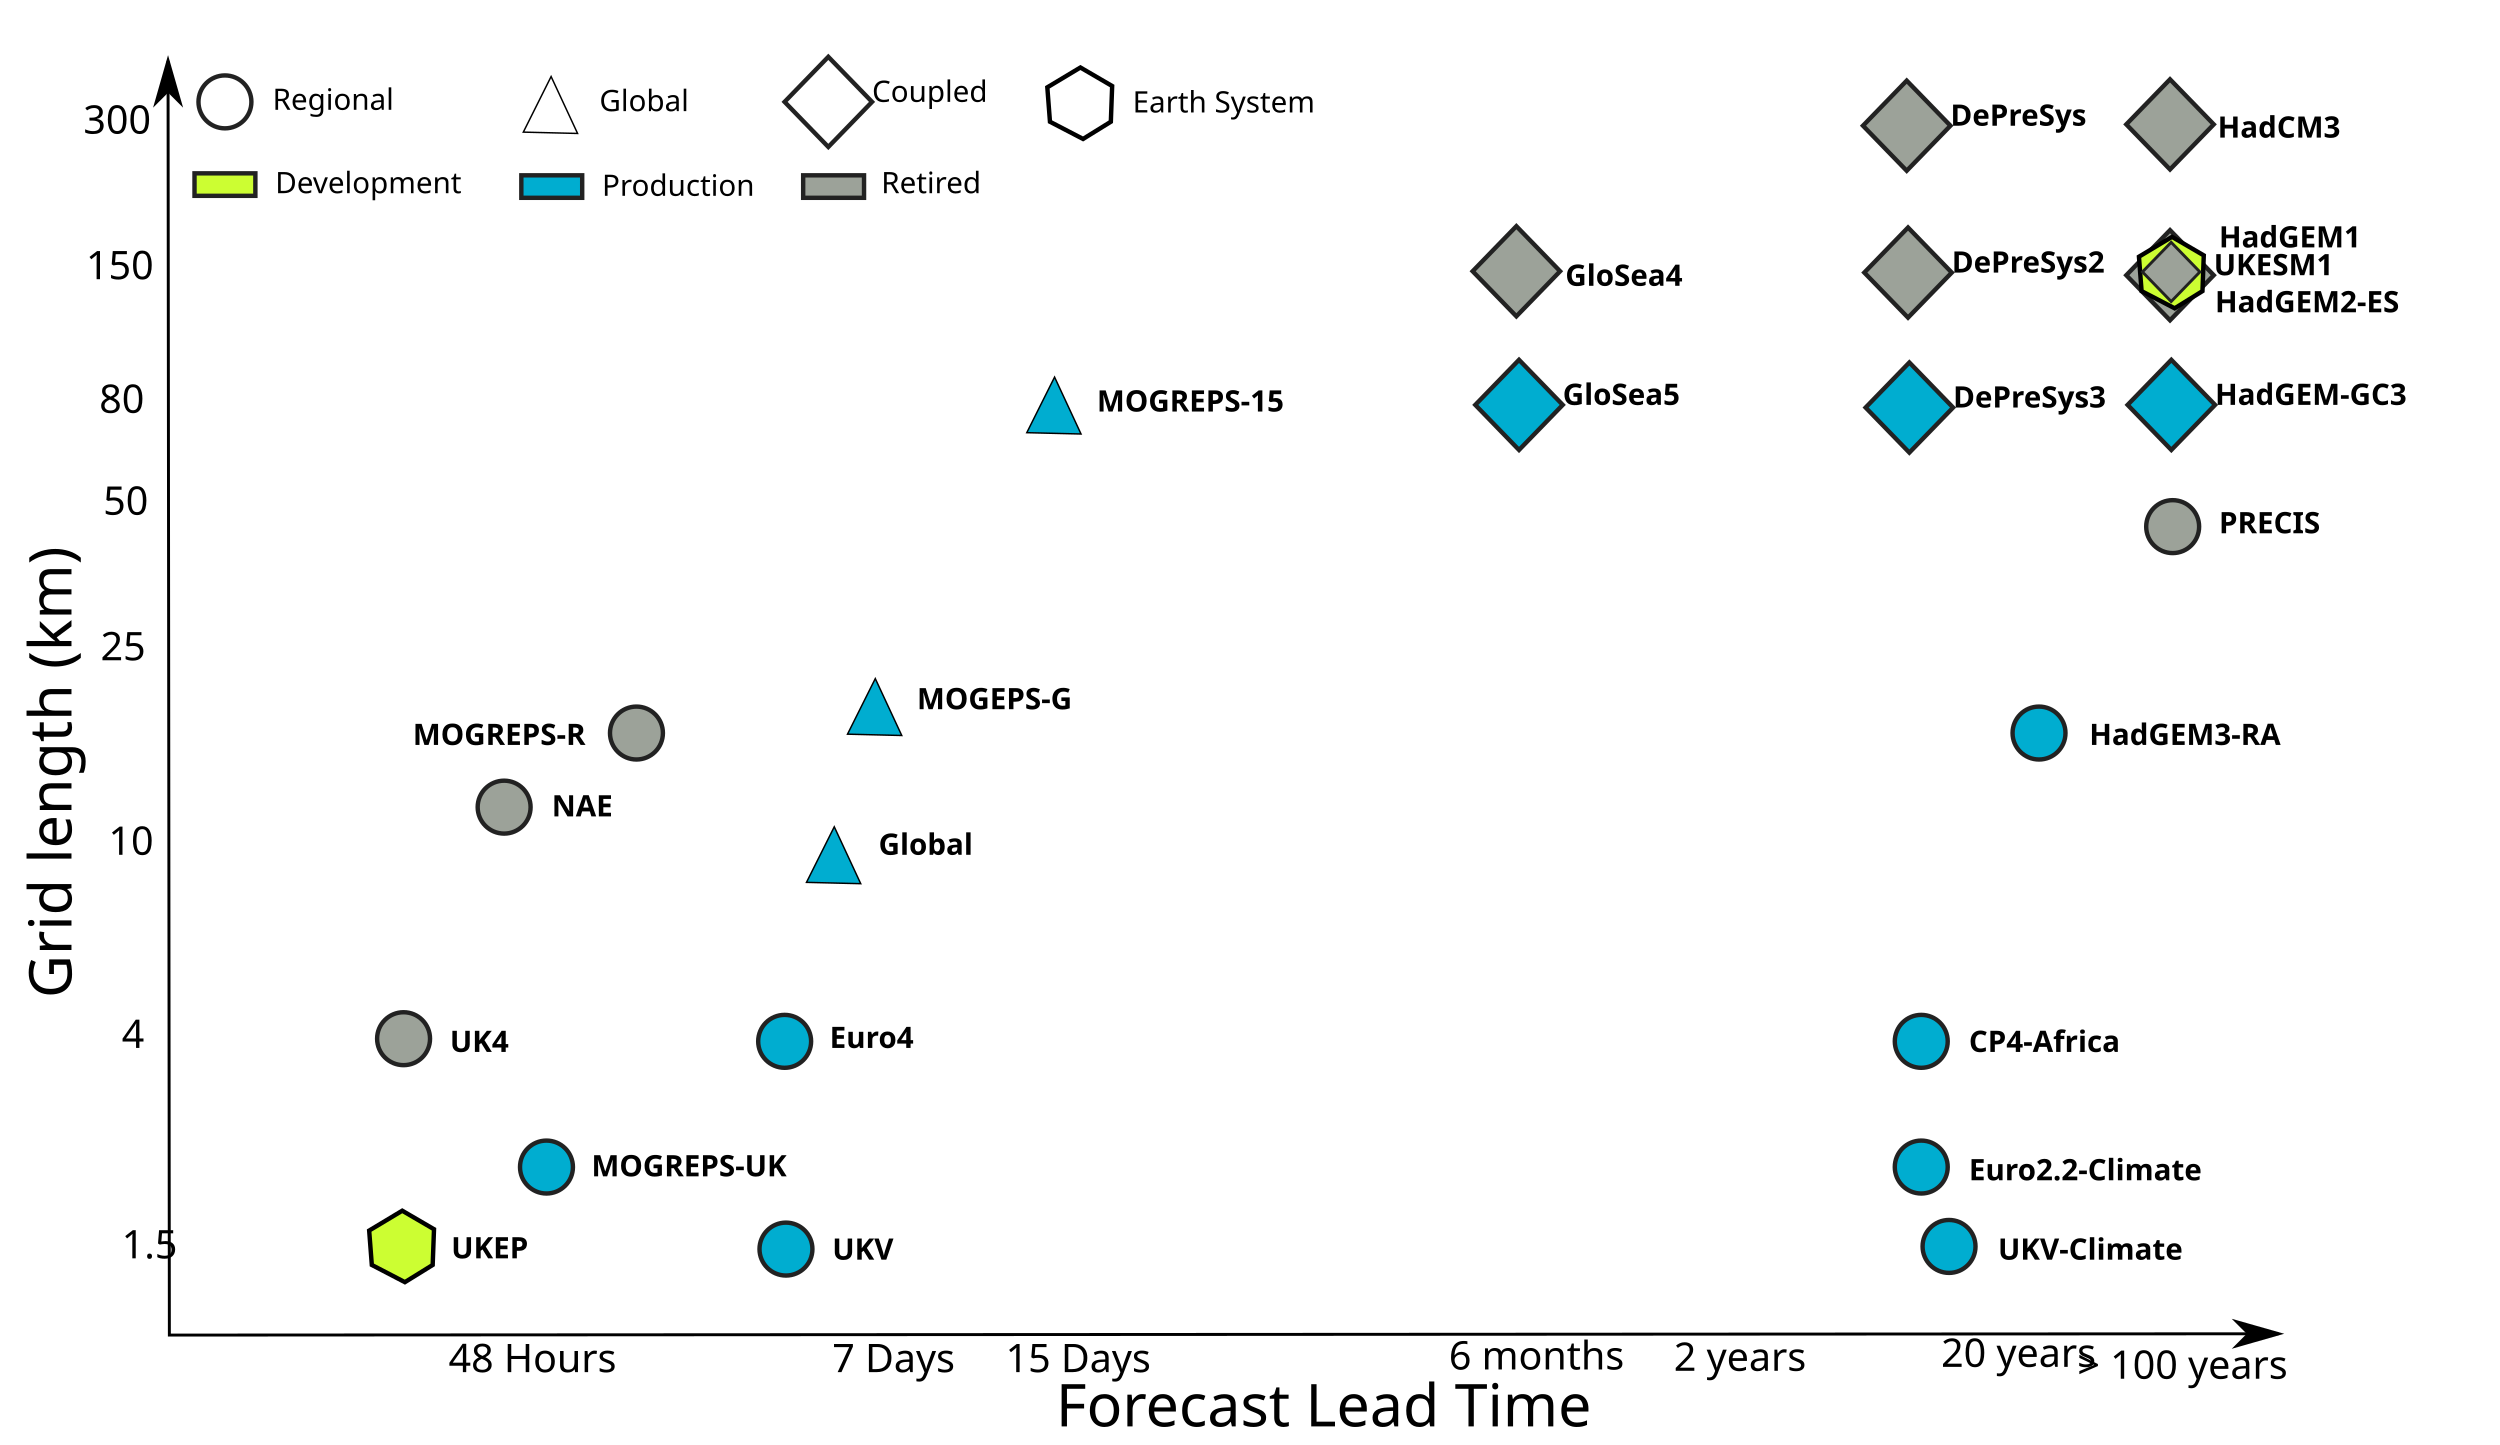
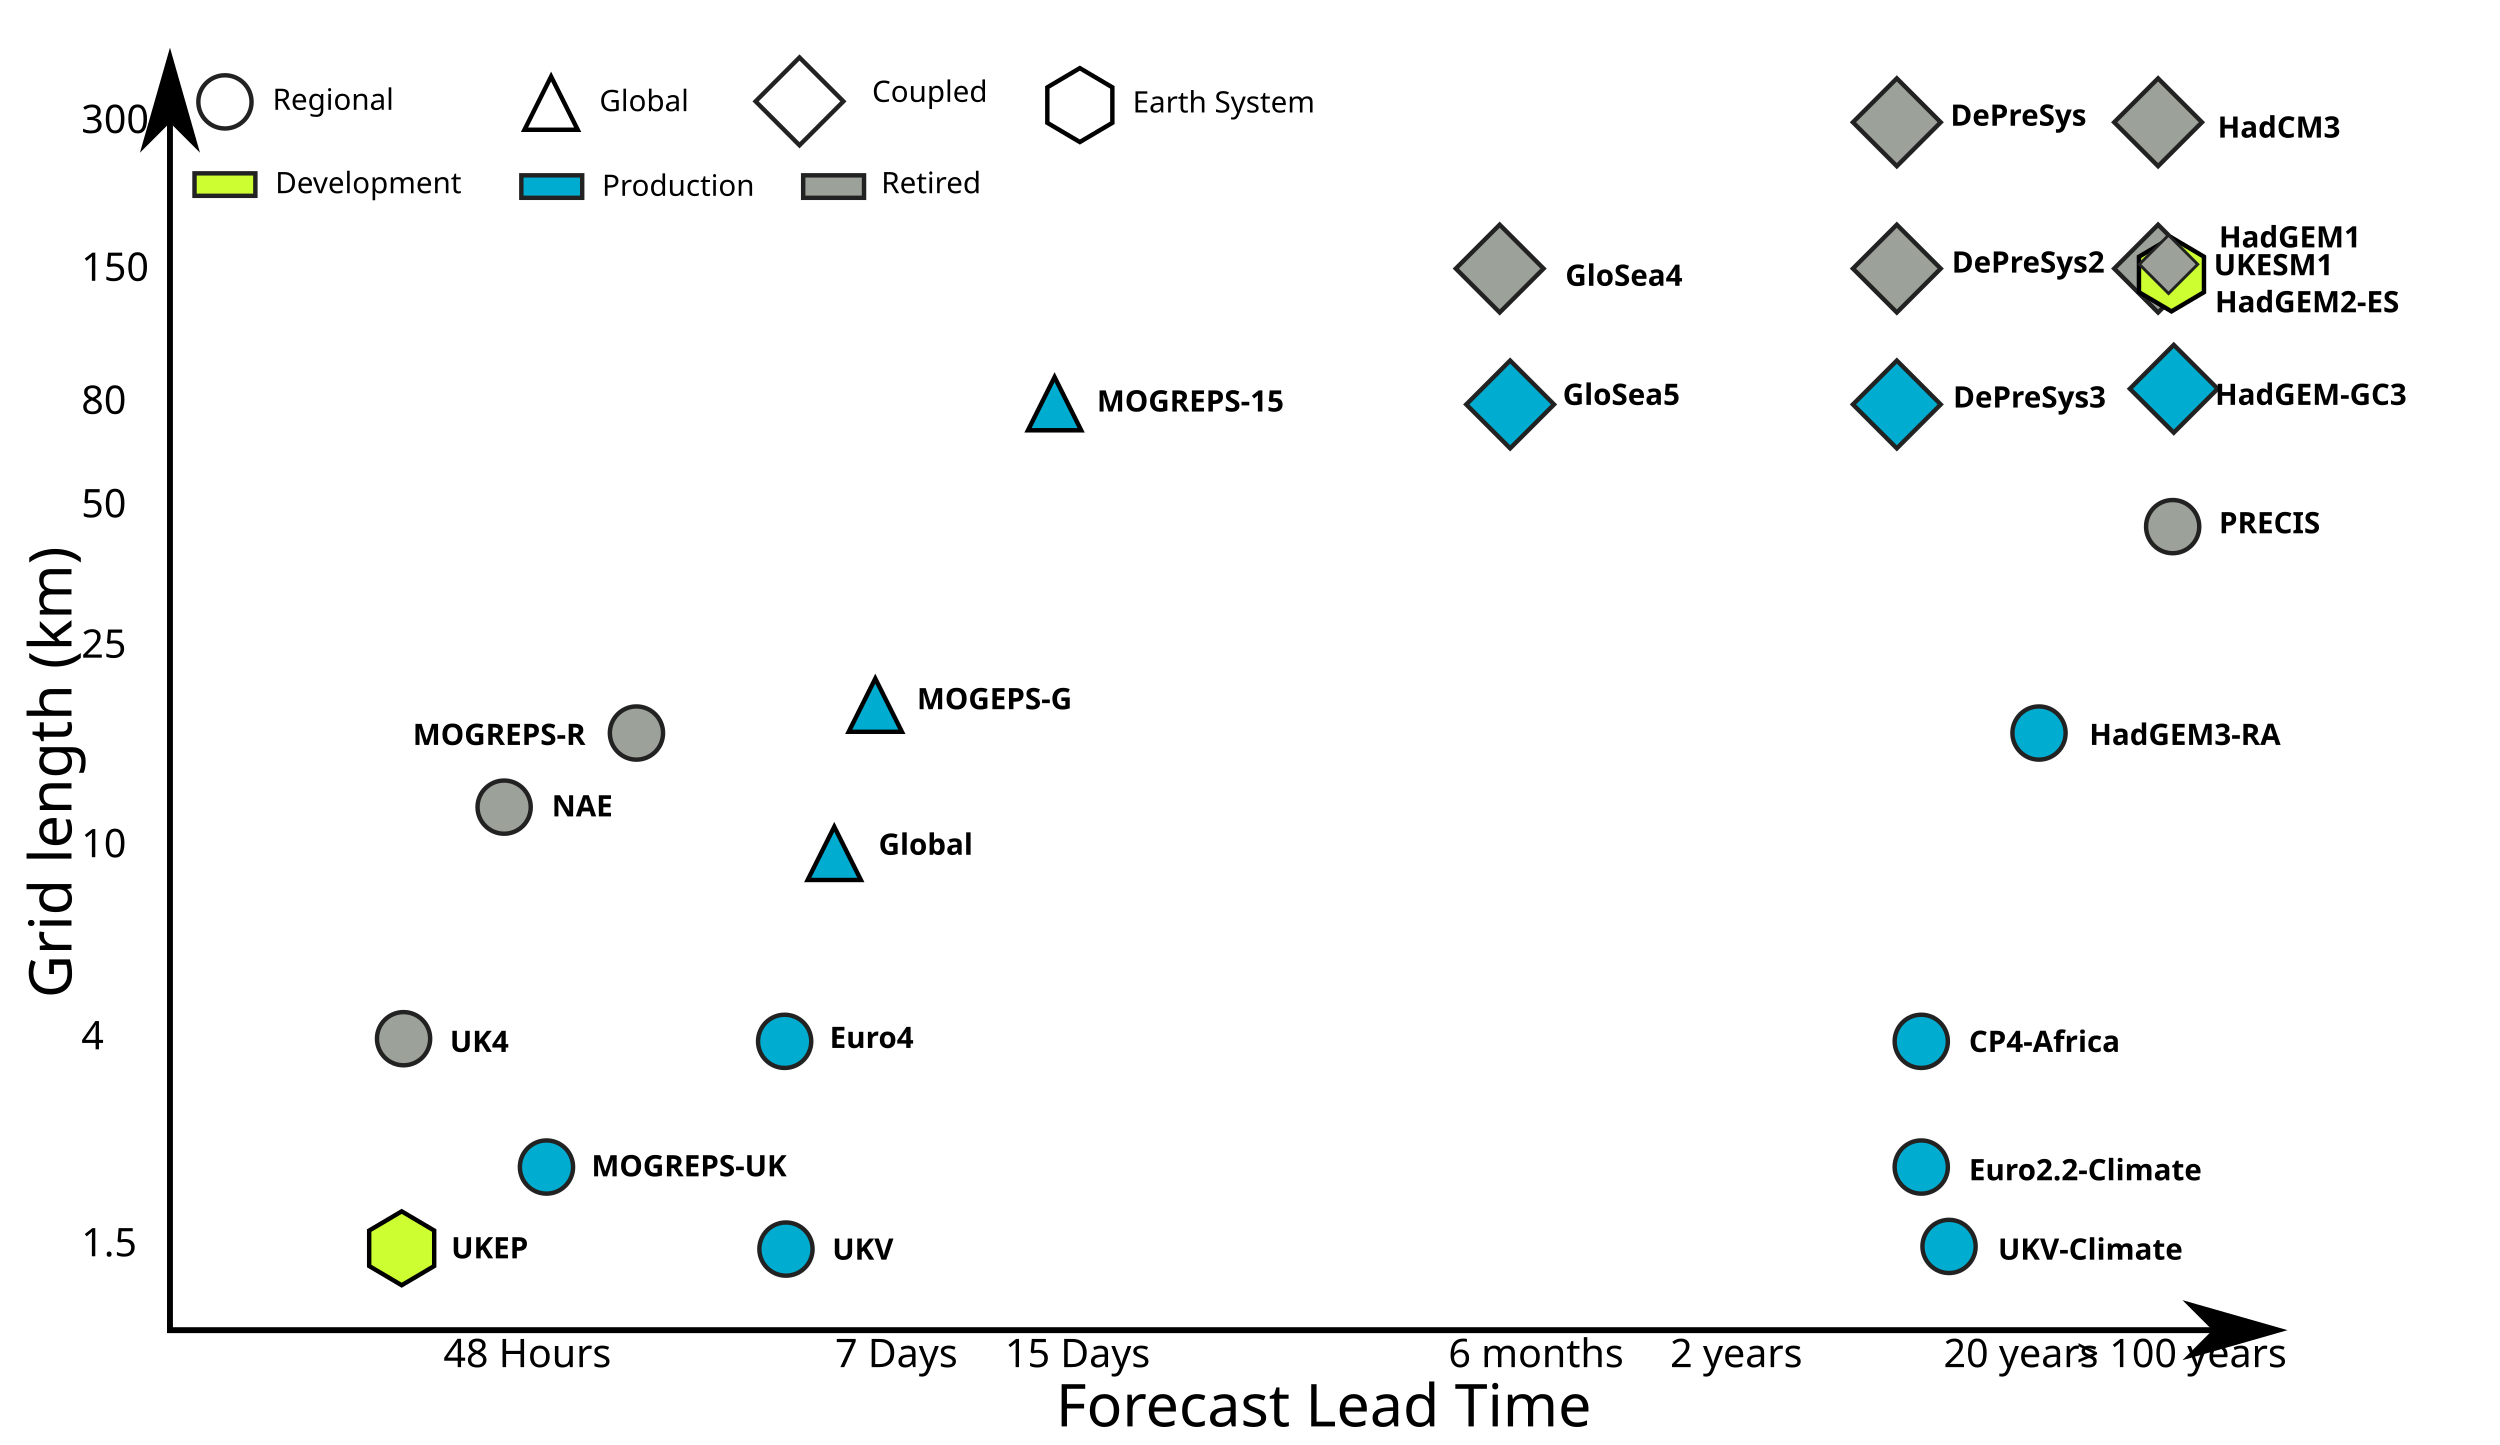
<svg xmlns="http://www.w3.org/2000/svg" version="1.1" id="svg869" width="1691.52" height="977.28" viewBox="0 0 1691.52 977.28">
  <defs id="defs873">
    <marker style="overflow:visible;" id="Arrow1Lend" refX="0.0" refY="0.0" orient="auto">
      <path transform="scale(0.8) rotate(180) translate(12.5,0)" style="fill-rule:evenodd;stroke:#000000;stroke-width:1pt;stroke-opacity:1;fill:#000000;fill-opacity:1" d="M 0.0,0.0 L 5.0,-5.0 L -12.5,0.0 L 5.0,5.0 L 0.0,0.0 z " id="path1348" />
    </marker>
    <marker style="overflow:visible" id="Arrow1Lstart" refX="0.0" refY="0.0" orient="auto">
      <path transform="scale(0.8) translate(12.5,0)" style="fill-rule:evenodd;stroke:#000000;stroke-width:1pt;stroke-opacity:1;fill:#000000;fill-opacity:1" d="M 0.0,0.0 L 5.0,-5.0 L -12.5,0.0 L 5.0,5.0 L 0.0,0.0 z " id="path1345" />
    </marker>
  </defs>
  <g id="g877">
    <g id="g2045">
      <g id="g1890">
        <g id="g1807">
-           <text xml:space="preserve" style="font-style:normal;font-weight:normal;font-size:26.667px;line-height:1.25;font-family:sans-serif;fill:#000000;fill-opacity:1;stroke:none;-inkscape-font-specification:'sans-serif, Normal';font-stretch:normal;font-variant:normal;font-variant-ligatures:normal;font-variant-caps:normal;font-variant-numeric:normal;font-variant-east-asian:normal;" x="56.402" y="90.423" id="text1226">
-             <tspan id="tspan1224" x="56.402" y="90.423">300</tspan>
-           </text>
-           <text xml:space="preserve" style="font-style:normal;font-weight:normal;font-size:26.667px;line-height:1.25;font-family:sans-serif;fill:#000000;fill-opacity:1;stroke:none;-inkscape-font-specification:'sans-serif, Normal';font-stretch:normal;font-variant:normal;font-variant-ligatures:normal;font-variant-caps:normal;font-variant-numeric:normal;font-variant-east-asian:normal;" x="58.193" y="188.903" id="text1230">
-             <tspan id="tspan1228" x="58.193" y="188.903">150</tspan>
-           </text>
-           <text xml:space="preserve" style="font-style:normal;font-weight:normal;font-size:26.667px;line-height:1.25;font-family:sans-serif;fill:#000000;fill-opacity:1;stroke:none;-inkscape-font-specification:'sans-serif, Normal';font-stretch:normal;font-variant:normal;font-variant-ligatures:normal;font-variant-caps:normal;font-variant-numeric:normal;font-variant-east-asian:normal;" x="67.146" y="279.325" id="text1234">
-             <tspan id="tspan1232" x="67.146" y="279.325">80</tspan>
-           </text>
-           <text xml:space="preserve" style="font-style:normal;font-weight:normal;font-size:26.667px;line-height:1.25;font-family:sans-serif;fill:#000000;fill-opacity:1;stroke:none;-inkscape-font-specification:'sans-serif, Normal';font-stretch:normal;font-variant:normal;font-variant-ligatures:normal;font-variant-caps:normal;font-variant-numeric:normal;font-variant-east-asian:normal;" x="69.831" y="348.261" id="text1238">
-             <tspan id="tspan1236" x="69.831" y="348.261">50</tspan>
-           </text>
-           <text xml:space="preserve" style="font-style:normal;font-weight:normal;font-size:26.667px;line-height:1.25;font-family:sans-serif;fill:#000000;fill-opacity:1;stroke:none;-inkscape-font-specification:'sans-serif, Normal';font-stretch:normal;font-variant:normal;font-variant-ligatures:normal;font-variant-caps:normal;font-variant-numeric:normal;font-variant-east-asian:normal;" x="68.041" y="446.741" id="text1242">
-             <tspan id="tspan1240" x="68.041" y="446.741">25</tspan>
-           </text>
-           <text xml:space="preserve" style="font-style:normal;font-weight:normal;font-size:26.667px;line-height:1.25;font-family:sans-serif;fill:#000000;fill-opacity:1;stroke:none;-inkscape-font-specification:'sans-serif, Normal';font-stretch:normal;font-variant:normal;font-variant-ligatures:normal;font-variant-caps:normal;font-variant-numeric:normal;font-variant-east-asian:normal;" x="73.412" y="578.347" id="text1246">
-             <tspan id="tspan1244" x="73.412" y="578.347">10</tspan>
-           </text>
-           <text xml:space="preserve" style="font-style:normal;font-weight:normal;font-size:26.667px;line-height:1.25;font-family:sans-serif;fill:#000000;fill-opacity:1;stroke:none;-inkscape-font-specification:'sans-serif, Normal';font-stretch:normal;font-variant:normal;font-variant-ligatures:normal;font-variant-caps:normal;font-variant-numeric:normal;font-variant-east-asian:normal;" x="82.365" y="709.057" id="text1250">
-             <tspan id="tspan1248" x="82.365" y="709.057">4</tspan>
-           </text>
-           <text xml:space="preserve" style="font-style:normal;font-weight:normal;font-size:26.667px;line-height:1.25;font-family:sans-serif;fill:#000000;fill-opacity:1;stroke:none;-inkscape-font-specification:'sans-serif, Normal';font-stretch:normal;font-variant:normal;font-variant-ligatures:normal;font-variant-caps:normal;font-variant-numeric:normal;font-variant-east-asian:normal;" x="82.365" y="851.405" id="text1254">
-             <tspan id="tspan1252" x="82.365" y="851.405">1.5</tspan>
+           <text xml:space="preserve" style="font-style:normal;font-weight:normal;font-size:26.667px;line-height:1.25;font-family:sans-serif;fill:#000000;fill-opacity:1;stroke:none;-inkscape-font-specification:'sans-serif, Normal';font-stretch:normal;font-variant:normal;font-variant-ligatures:normal;font-variant-caps:normal;font-variant-numeric:normal;font-variant-east-asian:normal;" x="55" y="90" id="text1226">
+             <tspan id="tspan1224" x="55" y="90">300</tspan>
+           </text>
+           <text xml:space="preserve" style="font-style:normal;font-weight:normal;font-size:26.667px;line-height:1.25;font-family:sans-serif;fill:#000000;fill-opacity:1;stroke:none;-inkscape-font-specification:'sans-serif, Normal';font-stretch:normal;font-variant:normal;font-variant-ligatures:normal;font-variant-caps:normal;font-variant-numeric:normal;font-variant-east-asian:normal;" x="55" y="190" id="text1230">
+             <tspan id="tspan1228" x="55" y="190">150</tspan>
+           </text>
+           <text xml:space="preserve" style="font-style:normal;font-weight:normal;font-size:26.667px;line-height:1.25;font-family:sans-serif;fill:#000000;fill-opacity:1;stroke:none;-inkscape-font-specification:'sans-serif, Normal';font-stretch:normal;font-variant:normal;font-variant-ligatures:normal;font-variant-caps:normal;font-variant-numeric:normal;font-variant-east-asian:normal;" x="55" y="280" id="text1234">
+             <tspan id="tspan1232" x="55" y="280">80</tspan>
+           </text>
+           <text xml:space="preserve" style="font-style:normal;font-weight:normal;font-size:26.667px;line-height:1.25;font-family:sans-serif;fill:#000000;fill-opacity:1;stroke:none;-inkscape-font-specification:'sans-serif, Normal';font-stretch:normal;font-variant:normal;font-variant-ligatures:normal;font-variant-caps:normal;font-variant-numeric:normal;font-variant-east-asian:normal;" x="55" y="350" id="text1238">
+             <tspan id="tspan1236" x="55" y="350">50</tspan>
+           </text>
+           <text xml:space="preserve" style="font-style:normal;font-weight:normal;font-size:26.667px;line-height:1.25;font-family:sans-serif;fill:#000000;fill-opacity:1;stroke:none;-inkscape-font-specification:'sans-serif, Normal';font-stretch:normal;font-variant:normal;font-variant-ligatures:normal;font-variant-caps:normal;font-variant-numeric:normal;font-variant-east-asian:normal;" x="55" y="445" id="text1242">
+             <tspan id="tspan1240" x="55" y="445">25</tspan>
+           </text>
+           <text xml:space="preserve" style="font-style:normal;font-weight:normal;font-size:26.667px;line-height:1.25;font-family:sans-serif;fill:#000000;fill-opacity:1;stroke:none;-inkscape-font-specification:'sans-serif, Normal';font-stretch:normal;font-variant:normal;font-variant-ligatures:normal;font-variant-caps:normal;font-variant-numeric:normal;font-variant-east-asian:normal;" x="55" y="580" id="text1246">
+             <tspan id="tspan1244" x="55" y="580">10</tspan>
+           </text>
+           <text xml:space="preserve" style="font-style:normal;font-weight:normal;font-size:26.667px;line-height:1.25;font-family:sans-serif;fill:#000000;fill-opacity:1;stroke:none;-inkscape-font-specification:'sans-serif, Normal';font-stretch:normal;font-variant:normal;font-variant-ligatures:normal;font-variant-caps:normal;font-variant-numeric:normal;font-variant-east-asian:normal;" x="55" y="710" id="text1250">
+             <tspan id="tspan1248" x="55" y="710">4</tspan>
+           </text>
+           <text xml:space="preserve" style="font-style:normal;font-weight:normal;font-size:26.667px;line-height:1.25;font-family:sans-serif;fill:#000000;fill-opacity:1;stroke:none;-inkscape-font-specification:'sans-serif, Normal';font-stretch:normal;font-variant:normal;font-variant-ligatures:normal;font-variant-caps:normal;font-variant-numeric:normal;font-variant-east-asian:normal;" x="55" y="850" id="text1254">
+             <tspan id="tspan1252" x="55" y="850">1.5</tspan>
          </text>
        </g>
        <g id="g1856">
-           <text xml:space="preserve" style="font-style:normal;font-weight:normal;font-size:26.667px;line-height:1.25;font-family:sans-serif;fill:#000000;fill-opacity:1;stroke:none;-inkscape-font-specification:'sans-serif, Normal';font-stretch:normal;font-variant:normal;font-variant-ligatures:normal;font-variant-caps:normal;font-variant-numeric:normal;font-variant-east-asian:normal;" x="303.498" y="928.399" id="text1317">
-             <tspan id="tspan1315" x="303.498" y="928.399">48 Hours</tspan>
-           </text>
-           <text xml:space="preserve" style="font-style:normal;font-weight:normal;font-size:26.667px;line-height:1.25;font-family:sans-serif;fill:#000000;fill-opacity:1;stroke:none;-inkscape-font-specification:'sans-serif, Normal';font-stretch:normal;font-variant:normal;font-variant-ligatures:normal;font-variant-caps:normal;font-variant-numeric:normal;font-variant-east-asian:normal;" x="563.127" y="928.399" id="text1321">
-             <tspan id="tspan1319" x="563.127" y="928.399">7 Days</tspan>
-           </text>
-           <text xml:space="preserve" style="font-style:normal;font-weight:normal;font-size:26.667px;line-height:1.25;font-family:sans-serif;fill:#000000;fill-opacity:1;stroke:none;-inkscape-font-specification:'sans-serif, Normal';font-stretch:normal;font-variant:normal;font-variant-ligatures:normal;font-variant-caps:normal;font-variant-numeric:normal;font-variant-east-asian:normal;" x="680.408" y="928.399" id="text1325">
-             <tspan id="tspan1323" x="680.408" y="928.399">15 Days</tspan>
-           </text>
-           <text xml:space="preserve" style="font-style:normal;font-weight:normal;font-size:26.667px;line-height:1.25;font-family:sans-serif;fill:#000000;fill-opacity:1;stroke:none;-inkscape-font-specification:'sans-serif, Normal';font-stretch:normal;font-variant:normal;font-variant-ligatures:normal;font-variant-caps:normal;font-variant-numeric:normal;font-variant-east-asian:normal;" x="980.324" y="926.608" id="text1329">
-             <tspan id="tspan1327" x="980.324" y="926.608">6 months</tspan>
-           </text>
-           <text xml:space="preserve" style="font-style:normal;font-weight:normal;font-size:26.667px;line-height:1.25;font-family:sans-serif;fill:#000000;fill-opacity:1;stroke:none;-inkscape-font-specification:'sans-serif, Normal';font-stretch:normal;font-variant:normal;font-variant-ligatures:normal;font-variant-caps:normal;font-variant-numeric:normal;font-variant-east-asian:normal;" x="1313.366" y="924.817" id="text1333">
-             <tspan id="tspan1331" x="1313.366" y="924.817">20 years</tspan>
-           </text>
-           <text xml:space="preserve" style="font-style:normal;font-weight:normal;font-size:26.667px;line-height:1.25;font-family:sans-serif;fill:#000000;fill-opacity:1;stroke:none;-inkscape-font-specification:'sans-serif, Normal';font-stretch:normal;font-variant:normal;font-variant-ligatures:normal;font-variant-caps:normal;font-variant-numeric:normal;font-variant-east-asian:normal;" x="1132.521" y="927.503" id="text1337">
-             <tspan id="tspan1335" x="1132.521" y="927.503">2 years</tspan>
-           </text>
-           <text xml:space="preserve" style="font-style:normal;font-weight:normal;font-size:26.667px;line-height:1.25;font-family:sans-serif;fill:#000000;fill-opacity:1;stroke:none;-inkscape-font-specification:'sans-serif, Normal';font-stretch:normal;font-variant:normal;font-variant-ligatures:normal;font-variant-caps:normal;font-variant-numeric:normal;font-variant-east-asian:normal;" x="1405.579" y="932.875" id="text1341">
-             <tspan id="tspan1339" x="1405.579" y="932.875">&gt; 100 years</tspan>
+           <text xml:space="preserve" style="font-style:normal;font-weight:normal;font-size:26.667px;line-height:1.25;font-family:sans-serif;fill:#000000;fill-opacity:1;stroke:none;-inkscape-font-specification:'sans-serif, Normal';font-stretch:normal;font-variant:normal;font-variant-ligatures:normal;font-variant-caps:normal;font-variant-numeric:normal;font-variant-east-asian:normal;" x="300" y="925" id="text1317">
+             <tspan id="tspan1315" x="300" y="925">48 Hours</tspan>
+           </text>
+           <text xml:space="preserve" style="font-style:normal;font-weight:normal;font-size:26.667px;line-height:1.25;font-family:sans-serif;fill:#000000;fill-opacity:1;stroke:none;-inkscape-font-specification:'sans-serif, Normal';font-stretch:normal;font-variant:normal;font-variant-ligatures:normal;font-variant-caps:normal;font-variant-numeric:normal;font-variant-east-asian:normal;" x="565" y="925" id="text1321">
+             <tspan id="tspan1319" x="565" y="925">7 Days</tspan>
+           </text>
+           <text xml:space="preserve" style="font-style:normal;font-weight:normal;font-size:26.667px;line-height:1.25;font-family:sans-serif;fill:#000000;fill-opacity:1;stroke:none;-inkscape-font-specification:'sans-serif, Normal';font-stretch:normal;font-variant:normal;font-variant-ligatures:normal;font-variant-caps:normal;font-variant-numeric:normal;font-variant-east-asian:normal;" x="680" y="925" id="text1325">
+             <tspan id="tspan1323" x="680" y="925">15 Days</tspan>
+           </text>
+           <text xml:space="preserve" style="font-style:normal;font-weight:normal;font-size:26.667px;line-height:1.25;font-family:sans-serif;fill:#000000;fill-opacity:1;stroke:none;-inkscape-font-specification:'sans-serif, Normal';font-stretch:normal;font-variant:normal;font-variant-ligatures:normal;font-variant-caps:normal;font-variant-numeric:normal;font-variant-east-asian:normal;" x="980" y="925" id="text1329">
+             <tspan id="tspan1327" x="980" y="925">6 months</tspan>
+           </text>
+           <text xml:space="preserve" style="font-style:normal;font-weight:normal;font-size:26.667px;line-height:1.25;font-family:sans-serif;fill:#000000;fill-opacity:1;stroke:none;-inkscape-font-specification:'sans-serif, Normal';font-stretch:normal;font-variant:normal;font-variant-ligatures:normal;font-variant-caps:normal;font-variant-numeric:normal;font-variant-east-asian:normal;" x="1315" y="925" id="text1333">
+             <tspan id="tspan1331" x="1315" y="925">20 years</tspan>
+           </text>
+           <text xml:space="preserve" style="font-style:normal;font-weight:normal;font-size:26.667px;line-height:1.25;font-family:sans-serif;fill:#000000;fill-opacity:1;stroke:none;-inkscape-font-specification:'sans-serif, Normal';font-stretch:normal;font-variant:normal;font-variant-ligatures:normal;font-variant-caps:normal;font-variant-numeric:normal;font-variant-east-asian:normal;" x="1130" y="925" id="text1337">
+             <tspan id="tspan1335" x="1130" y="925">2 years</tspan>
+           </text>
+           <text xml:space="preserve" style="font-style:normal;font-weight:normal;font-size:26.667px;line-height:1.25;font-family:sans-serif;fill:#000000;fill-opacity:1;stroke:none;-inkscape-font-specification:'sans-serif, Normal';font-stretch:normal;font-variant:normal;font-variant-ligatures:normal;font-variant-caps:normal;font-variant-numeric:normal;font-variant-east-asian:normal;" x="1405" y="925" id="text1341">
+             <tspan id="tspan1339" x="1405" y="925">&gt; 100 years</tspan>
          </text>
        </g>
      </g>
      <g id="g1966">
        <g id="g1933">
          <text xml:space="preserve" style="font-style:normal;font-weight:normal;font-size:40px;line-height:1.25;font-family:sans-serif;fill:#000000;fill-opacity:1;stroke:none" x="-675.307" y="48.362" id="text1258" transform="rotate(-90)">
            <tspan id="tspan1256" x="-675.307" y="48.362">Grid length (km)</tspan>
          </text>
          <g id="g1789">
            <text xml:space="preserve" style="font-style:normal;font-weight:normal;font-size:40px;line-height:1.25;font-family:sans-serif;fill:#000000;fill-opacity:1;stroke:none" x="714.428" y="965.105" id="text1262">
              <tspan id="tspan1260" x="714.428" y="965.105">Forecast Lead Time</tspan>
            </text>
          </g>
        </g>
-         <path style="fill:none;stroke:#000000;stroke-width:2;stroke-linecap:butt;stroke-linejoin:miter;stroke-opacity:1;stroke-miterlimit:4;stroke-dasharray:none;marker-start:url(#Arrow1Lstart);marker-end:url(#Arrow1Lend)" d="M 113.7,41.183 114.595,903.331 1541.661,902.436 v 0" id="path1343" />
+         <path style="fill:none;stroke:#000000;stroke-width:4;stroke-linecap:butt;stroke-linejoin:miter;stroke-opacity:1;stroke-miterlimit:4;stroke-dasharray:none;marker-start:url(#Arrow1Lstart);marker-end:url(#Arrow1Lend)" d="M 115,40 115,900 1540,900 v 0" id="axes" />
      </g>
    </g>
    <g id="g2130">
-       <rect style="opacity:0.998;fill:#9ca299;fill-opacity:1;stroke:#222222;stroke-width:2.989;stroke-miterlimit:4;stroke-dasharray:none;stroke-dashoffset:15.118;stroke-opacity:1" id="rect881-0-2" width="42.484" height="42.484" x="1162.546" y="-945.517" transform="matrix(0.6964917,0.7175649,-0.6964917,0.7175649,0,0)" />
-       <path style="fill:#ccfe32;fill-opacity:1;stroke:#000000;stroke-width:2.99;stroke-linecap:butt;stroke-linejoin:miter;stroke-miterlimit:4;stroke-dasharray:none;stroke-opacity:1" d="m 1447.227,173.692 22.382,-13.429 21.487,12.534 -0.895,24.172 -18.801,11.639 -22.382,-11.639 z" id="path1182-8" />
-       <rect style="opacity:0.998;fill:#9ca299;fill-opacity:1;stroke:#222222;stroke-width:1.964;stroke-miterlimit:4;stroke-dasharray:none;stroke-dashoffset:15.118;stroke-opacity:1" id="rect881-0-5-1" width="27.914" height="27.914" x="1168.829" y="-940.349" transform="matrix(0.6964917,0.7175649,-0.6964917,0.7175649,0,0)" />
+       <rect style="opacity:0.998;fill:#9ca299;fill-opacity:1;stroke:#222222;stroke-width:3;stroke-miterlimit:4;stroke-dasharray:none;stroke-dashoffset:15.118;stroke-opacity:1" id="rect881-0-2" width="42" height="42" x="1140" y="-925" transform="matrix(0.7071068,0.7071068,-0.7071068,0.7071068,0,0)" />
+       <path style="fill:#ccfe32;fill-opacity:1;stroke:#000000;stroke-width:3;stroke-linecap:butt;stroke-linejoin:miter;stroke-miterlimit:4;stroke-dasharray:none;stroke-opacity:1" d="m 1447.227,173.692 22,-13 22,13 0,24 -22,13 -22,-13 z" id="path1182-8" />
+       <rect style="opacity:0.998;fill:#9ca299;fill-opacity:1;stroke:#222222;stroke-width:1.964;stroke-miterlimit:4;stroke-dasharray:none;stroke-dashoffset:15.118;stroke-opacity:1" id="rect881-0-5-1" width="27.914" height="27.914" x="1150" y="-925" transform="matrix(0.7071068,0.7071068,-0.7071068,0.7071068,0,0)" />
      <text xml:space="preserve" style="font-weight:bold;font-size:20px;line-height:1.25;font-family:sans-serif;-inkscape-font-specification:'sans-serif, Bold'" x="1498.688" y="211.285" id="text1673">
        <tspan id="tspan1671" x="1498.688" y="211.285">HadGEM2-ES</tspan>
      </text>
      <text xml:space="preserve" style="font-weight:bold;font-size:20px;line-height:1.25;font-family:sans-serif;-inkscape-font-specification:'sans-serif, Bold'" x="1497.838" y="186.217" id="text1677">
        <tspan id="tspan1675" x="1497.838" y="186.217">UKESM1</tspan>
      </text>
      <text xml:space="preserve" style="font-weight:bold;font-size:20px;line-height:1.25;font-family:sans-serif;-inkscape-font-specification:'sans-serif, Bold'" x="1501.373" y="167.416" id="text1681">
        <tspan id="tspan1679" x="1501.373" y="167.416">HadGEM1</tspan>
      </text>
    </g>
    <g id="g2463">
      <g id="g2369">
        <g id="g2104">
-           <rect style="opacity:0.998;fill:#9ca299;fill-opacity:1;stroke:#222222;stroke-width:2.989;stroke-miterlimit:4;stroke-dasharray:none;stroke-dashoffset:15.118;stroke-opacity:1" id="rect881-9" width="42.484" height="42.484" x="1091.429" y="-1016.634" transform="matrix(0.6964917,0.7175649,-0.6964917,0.7175649,0,0)" />
+           <rect style="opacity:0.998;fill:#9ca299;fill-opacity:1;stroke:#222222;stroke-width:3;stroke-miterlimit:4;stroke-dasharray:none;stroke-dashoffset:15.118;stroke-opacity:1" id="rect881-9" width="42" height="42" x="1070" y="-995" transform="matrix(0.7071068,0.7071068,-0.7071068,0.7071068,0,0)" />
          <text xml:space="preserve" style="font-weight:bold;font-size:20px;line-height:1.25;font-family:sans-serif;-inkscape-font-specification:'sans-serif, Bold'" x="1500.478" y="93.108" id="text1685">
            <tspan id="tspan1683" x="1500.478" y="93.108">HadCM3</tspan>
          </text>
        </g>
        <g id="g2109">
-           <rect style="opacity:0.998;fill:#9ca299;fill-opacity:1;stroke:#222222;stroke-width:2.989;stroke-miterlimit:4;stroke-dasharray:none;stroke-dashoffset:15.118;stroke-opacity:1" id="rect881" width="42.484" height="42.484" x="964.155" y="-888.112" transform="matrix(0.6964917,0.7175649,-0.6964917,0.7175649,0,0)" />
+           <rect style="opacity:0.998;fill:#9ca299;fill-opacity:1;stroke:#222222;stroke-width:3;stroke-miterlimit:4;stroke-dasharray:none;stroke-dashoffset:15.118;stroke-opacity:1" id="rect881" width="42" height="42" x="945" y="-870" transform="matrix(0.7071068,0.7071068,-0.7071068,0.7071068,0,0)" />
          <text xml:space="preserve" style="font-weight:bold;font-size:20px;line-height:1.25;font-family:sans-serif;-inkscape-font-specification:'sans-serif, Bold'" x="1319.679" y="85.051" id="text1689">
            <tspan id="tspan1687" x="1319.679" y="85.051">DePreSys</tspan>
          </text>
        </g>
        <g id="g2114">
-           <rect style="opacity:0.998;fill:#9ca299;fill-opacity:1;stroke:#222222;stroke-width:2.989;stroke-miterlimit:4;stroke-dasharray:none;stroke-dashoffset:15.118;stroke-opacity:1" id="rect881-0" width="42.484" height="42.484" x="1034.043" y="-819.51" transform="matrix(0.6964917,0.7175649,-0.6964917,0.7175649,0,0)" />
+           <rect style="opacity:0.998;fill:#9ca299;fill-opacity:1;stroke:#222222;stroke-width:3;stroke-miterlimit:4;stroke-dasharray:none;stroke-dashoffset:15.118;stroke-opacity:1" id="rect881-0" width="42" height="42" x="1015" y="-800" transform="matrix(0.7071068,0.7071068,-0.7071068,0.7071068,0,0)" />
          <text xml:space="preserve" style="font-weight:bold;font-size:20px;line-height:1.25;font-family:sans-serif;-inkscape-font-specification:'sans-serif, Bold'" x="1320.574" y="184.426" id="text1693">
            <tspan id="tspan1691" x="1320.574" y="184.426">DePreSys2</tspan>
          </text>
        </g>
        <g id="g2135">
-           <rect style="opacity:0.998;fill:#9ca299;fill-opacity:1;stroke:#222222;stroke-width:2.989;stroke-miterlimit:4;stroke-dasharray:none;stroke-dashoffset:15.118;stroke-opacity:1" id="rect881-0-5" width="42.484" height="42.484" x="843.179" y="-629.894" transform="matrix(0.6964917,0.7175649,-0.6964917,0.7175649,0,0)" />
+           <rect style="opacity:0.998;fill:#9ca299;fill-opacity:1;stroke:#222222;stroke-width:3;stroke-miterlimit:4;stroke-dasharray:none;stroke-dashoffset:15.118;stroke-opacity:1" id="rect881-0-5" width="42" height="42" x="825" y="-610" transform="matrix(0.7071068,0.7071068,-0.7071068,0.7071068,0,0)" />
          <text xml:space="preserve" style="font-weight:bold;font-size:20px;line-height:1.25;font-family:sans-serif;-inkscape-font-specification:'sans-serif, Bold'" x="1059.108" y="193.379" id="text1701">
            <tspan id="tspan1699" x="1059.108" y="193.379">GloSea4</tspan>
          </text>
        </g>
      </g>
      <g id="g2431">
        <g id="g2099">
-           <rect style="opacity:0.998;fill:#00add0;fill-opacity:1;stroke:#222222;stroke-width:2.989;stroke-miterlimit:4;stroke-dasharray:none;stroke-dashoffset:15.118;stroke-opacity:1" id="rect881-0-3-9" width="42.484" height="42.484" x="1224.323" y="-885.025" transform="matrix(0.6964917,0.7175649,-0.6964917,0.7175649,0,0)" />
+           <rect style="opacity:0.998;fill:#00add0;fill-opacity:1;stroke:#222222;stroke-width:3;stroke-miterlimit:4;stroke-dasharray:none;stroke-dashoffset:15.118;stroke-opacity:1" id="rect881-0-3-9" width="42" height="42" x="1205" y="-875" transform="matrix(0.7071068,0.7071068,-0.7071068,0.7071068,0,0)" />
          <text xml:space="preserve" style="font-weight:bold;font-size:20px;line-height:1.25;font-family:sans-serif;-inkscape-font-specification:'sans-serif, Bold'" x="1498.734" y="273.954" id="text1669">
            <tspan id="tspan1667" x="1498.734" y="273.954">HadGEM-GC3</tspan>
          </text>
        </g>
        <g id="g2119">
-           <rect style="opacity:0.998;fill:#00add0;fill-opacity:1;stroke:#222222;stroke-width:2.989;stroke-miterlimit:4;stroke-dasharray:none;stroke-dashoffset:15.118;stroke-opacity:1" id="rect881-0-3-7" width="42.484" height="42.484" x="1098.316" y="-756.522" transform="matrix(0.6964917,0.7175649,-0.6964917,0.7175649,0,0)" />
+           <rect style="opacity:0.998;fill:#00add0;fill-opacity:1;stroke:#222222;stroke-width:3;stroke-miterlimit:4;stroke-dasharray:none;stroke-dashoffset:15.118;stroke-opacity:1" id="rect881-0-3-7" width="42" height="42" x="1080" y="-735" transform="matrix(0.7071068,0.7071068,-0.7071068,0.7071068,0,0)" />
          <text xml:space="preserve" style="font-weight:bold;font-size:20px;line-height:1.25;font-family:sans-serif;-inkscape-font-specification:'sans-serif, Bold'" x="1321.469" y="275.744" id="text1697">
            <tspan id="tspan1695" x="1321.469" y="275.744">DePreSys3</tspan>
          </text>
        </g>
        <g id="g2140">
-           <rect style="opacity:0.998;fill:#00add0;fill-opacity:1;stroke:#222222;stroke-width:2.989;stroke-miterlimit:4;stroke-dasharray:none;stroke-dashoffset:15.118;stroke-opacity:1" id="rect881-0-3" width="42.484" height="42.484" x="907.471" y="-568.173" transform="matrix(0.6964917,0.7175649,-0.6964917,0.7175649,0,0)" />
+           <rect style="opacity:0.998;fill:#00add0;fill-opacity:1;stroke:#222222;stroke-width:3;stroke-miterlimit:4;stroke-dasharray:none;stroke-dashoffset:15.118;stroke-opacity:1" id="rect881-0-3" width="42" height="42" x="895" y="-550" transform="matrix(0.7071068,0.7071068,-0.7071068,0.7071068,0,0)" />
          <text xml:space="preserve" style="font-weight:bold;font-size:20px;line-height:1.25;font-family:sans-serif;-inkscape-font-specification:'sans-serif, Bold'" x="1057.364" y="273.954" id="text1705">
            <tspan id="tspan1703" x="1057.364" y="273.954">GloSea5</tspan>
          </text>
        </g>
      </g>
    </g>
    <g id="g2175">
-       <path style="fill:#ccfe32;stroke:#000000;stroke-width:2.99;stroke-linecap:butt;stroke-linejoin:miter;stroke-opacity:1;fill-opacity:1;stroke-miterlimit:4;stroke-dasharray:none" d="m 249.781,832.604 22.382,-13.429 21.487,12.534 -0.895,24.172 -18.801,11.639 -22.382,-11.639 z" id="path1182" />
+       <path style="fill:#ccfe32;stroke:#000000;stroke-width:2.99;stroke-linecap:butt;stroke-linejoin:miter;stroke-opacity:1;fill-opacity:1;stroke-miterlimit:4;stroke-dasharray:none" d="m 249.781,832.604 22,-13 22,13 0,24 -22,13 -22,-13 z" id="path1182" />
      <text xml:space="preserve" style="font-weight:bold;font-size:20px;line-height:1.25;font-family:sans-serif;-inkscape-font-specification:'sans-serif, Bold'" x="305.288" y="851.405" id="text1749">
        <tspan id="tspan1747" x="305.288" y="851.405">UKEP</tspan>
      </text>
    </g>
    <g id="g2303">
      <g id="g2155">
-         <path style="fill:#00add0;fill-opacity:1;stroke:#000000;stroke-width:1.002;stroke-linecap:butt;stroke-linejoin:miter;stroke-miterlimit:4;stroke-dasharray:none;stroke-opacity:1" d="m 564.473,559.414 -18.801,37.601 36.706,0.895 z" id="path1008-6" />
+         <path style="fill:#00add0;fill-opacity:1;stroke:#000000;stroke-width:3;stroke-linecap:butt;stroke-linejoin:miter;stroke-miterlimit:4;stroke-dasharray:none;stroke-opacity:1" d="m 564.473,559.414 -18,36 36,0 z" id="path1008-6" />
        <text xml:space="preserve" style="font-weight:bold;font-size:20px;line-height:1.25;font-family:sans-serif;-inkscape-font-specification:'sans-serif, Bold'" x="594.462" y="578.347" id="text1729">
          <tspan id="tspan1727" x="594.462" y="578.347">Global</tspan>
        </text>
      </g>
      <g id="g2150">
-         <path style="fill:#00add0;fill-opacity:1;stroke:#000000;stroke-width:1.002;stroke-linecap:butt;stroke-linejoin:miter;stroke-miterlimit:4;stroke-dasharray:none;stroke-opacity:1" d="m 592.227,459.144 -18.801,37.601 36.706,0.895 z" id="path1008-8" />
+         <path style="fill:#00add0;fill-opacity:1;stroke:#000000;stroke-width:3;stroke-linecap:butt;stroke-linejoin:miter;stroke-miterlimit:4;stroke-dasharray:none;stroke-opacity:1" d="m 592.227,459.144 -18,36 36,0 z" id="path1008-8" />
        <text xml:space="preserve" style="font-weight:bold;font-size:20px;line-height:1.25;font-family:sans-serif;-inkscape-font-specification:'sans-serif, Bold'" x="620.424" y="479.867" id="text1733">
          <tspan id="tspan1731" x="620.424" y="479.867">MOGEPS-G</tspan>
        </text>
      </g>
      <g id="g2145">
-         <path style="fill:#00add0;stroke:#000000;stroke-width:1.002;stroke-linecap:butt;stroke-linejoin:miter;stroke-opacity:1;fill-opacity:1;stroke-miterlimit:4;stroke-dasharray:none" d="m 713.533,255.153 -18.801,37.601 36.706,0.895 z" id="path1008" />
+         <path style="fill:#00add0;stroke:#000000;stroke-width:3;stroke-linecap:butt;stroke-linejoin:miter;stroke-opacity:1;fill-opacity:1;stroke-miterlimit:4;stroke-dasharray:none" d="m 713.533,255.153 -18,36 36,0 z" id="path1008" />
        <text xml:space="preserve" style="font-weight:bold;font-size:20px;line-height:1.25;font-family:sans-serif;-inkscape-font-specification:'sans-serif, Bold'" x="742.182" y="278.43" id="text1753">
          <tspan id="tspan1751" x="742.182" y="278.43">MOGREPS-15</tspan>
        </text>
      </g>
    </g>
    <g id="g2417">
      <g id="g2351">
        <g id="g2094">
-           <circle style="opacity:0.998;fill:#9ca299;fill-opacity:1;stroke:#222222;stroke-width:2.99;stroke-miterlimit:4;stroke-dasharray:none;stroke-dashoffset:15.118;stroke-opacity:1" id="path1039-8-0" cx="1470.039" cy="356.319" r="17.905" />
+           <circle style="opacity:0.998;fill:#9ca299;fill-opacity:1;stroke:#222222;stroke-width:3;stroke-miterlimit:4;stroke-dasharray:none;stroke-dashoffset:15.118;stroke-opacity:1" id="path1039-8-0" cx="1470.039" cy="356.319" r="18" />
          <text xml:space="preserve" style="font-weight:bold;font-size:20px;line-height:1.25;font-family:sans-serif;-inkscape-font-specification:'sans-serif, Bold'" x="1501.373" y="360.795" id="text1665">
            <tspan id="tspan1663" x="1501.373" y="360.795">PRECIS</tspan>
          </text>
        </g>
        <g id="g2190">
-           <circle style="opacity:0.998;fill:#9ca299;fill-opacity:1;stroke:#222222;stroke-width:2.99;stroke-miterlimit:4;stroke-dasharray:none;stroke-dashoffset:15.118;stroke-opacity:1" id="path1039-8-8" cx="430.627" cy="495.981" r="17.905" />
+           <circle style="opacity:0.998;fill:#9ca299;fill-opacity:1;stroke:#222222;stroke-width:3;stroke-miterlimit:4;stroke-dasharray:none;stroke-dashoffset:15.118;stroke-opacity:1" id="path1039-8-8" cx="430.627" cy="495.981" r="18" />
          <text xml:space="preserve" style="font-weight:bold;font-size:20px;line-height:1.25;font-family:sans-serif;-inkscape-font-specification:'sans-serif, Bold'" x="279.325" y="504.039" id="text1737">
            <tspan id="tspan1735" x="279.325" y="504.039">MOGREPS-R</tspan>
          </text>
        </g>
        <g id="g2185">
-           <circle style="opacity:0.998;fill:#9ca299;fill-opacity:1;stroke:#222222;stroke-width:2.99;stroke-miterlimit:4;stroke-dasharray:none;stroke-dashoffset:15.118;stroke-opacity:1" id="path1039-8-4" cx="341.099" cy="546.117" r="17.905" />
+           <circle style="opacity:0.998;fill:#9ca299;fill-opacity:1;stroke:#222222;stroke-width:3;stroke-miterlimit:4;stroke-dasharray:none;stroke-dashoffset:15.118;stroke-opacity:1" id="path1039-8-4" cx="341.099" cy="546.117" r="18" />
          <text xml:space="preserve" style="font-weight:bold;font-size:20px;line-height:1.25;font-family:sans-serif;-inkscape-font-specification:'sans-serif, Bold'" x="373.329" y="552.384" id="text1741">
            <tspan id="tspan1739" x="373.329" y="552.384">NAE</tspan>
          </text>
        </g>
        <g id="g2180">
-           <circle style="opacity:0.998;fill:#9ca299;fill-opacity:1;stroke:#222222;stroke-width:2.99;stroke-miterlimit:4;stroke-dasharray:none;stroke-dashoffset:15.118;stroke-opacity:1" id="path1039-8" cx="273.058" cy="702.79" r="17.905" />
+           <circle style="opacity:0.998;fill:#9ca299;fill-opacity:1;stroke:#222222;stroke-width:3;stroke-miterlimit:4;stroke-dasharray:none;stroke-dashoffset:15.118;stroke-opacity:1" id="path1039-8" cx="273.058" cy="702.79" r="18" />
          <text xml:space="preserve" style="font-weight:bold;font-size:20px;line-height:1.25;font-family:sans-serif;-inkscape-font-specification:'sans-serif, Bold'" x="304.393" y="711.742" id="text1745">
            <tspan id="tspan1743" x="304.393" y="711.742">UK4</tspan>
          </text>
        </g>
      </g>
      <g id="g2333">
        <g id="g2089">
-           <circle style="opacity:0.998;fill:#00add0;fill-opacity:1;stroke:#222222;stroke-width:2.99;stroke-miterlimit:4;stroke-dasharray:none;stroke-dashoffset:15.118;stroke-opacity:1" id="path1039" cx="1379.616" cy="495.981" r="17.905" />
+           <circle style="opacity:0.998;fill:#00add0;fill-opacity:1;stroke:#222222;stroke-width:2.99;stroke-miterlimit:4;stroke-dasharray:none;stroke-dashoffset:15.118;stroke-opacity:1" id="path1039" cx="1379.616" cy="495.981" r="18" />
          <text xml:space="preserve" style="font-weight:bold;font-size:20px;line-height:1.25;font-family:sans-serif;-inkscape-font-specification:'sans-serif, Bold'" x="1413.637" y="504.039" id="text1661">
            <tspan id="tspan1659" x="1413.637" y="504.039">HadGEM3-RA</tspan>
          </text>
        </g>
        <g id="g2084">
-           <circle style="opacity:0.998;fill:#00add0;fill-opacity:1;stroke:#222222;stroke-width:2.99;stroke-miterlimit:4;stroke-dasharray:none;stroke-dashoffset:15.118;stroke-opacity:1" id="path1039-5" cx="1299.937" cy="704.58" r="17.905" />
+           <circle style="opacity:0.998;fill:#00add0;fill-opacity:1;stroke:#222222;stroke-width:3;stroke-miterlimit:4;stroke-dasharray:none;stroke-dashoffset:15.118;stroke-opacity:1" id="path1039-5" cx="1299.937" cy="704.58" r="18" />
          <text xml:space="preserve" style="font-weight:bold;font-size:20px;line-height:1.25;font-family:sans-serif;-inkscape-font-specification:'sans-serif, Bold'" x="1332.167" y="711.742" id="text1709">
            <tspan id="tspan1707" x="1332.167" y="711.742">CP4-Africa</tspan>
          </text>
        </g>
        <g id="g2079">
-           <circle style="opacity:0.998;fill:#00add0;fill-opacity:1;stroke:#222222;stroke-width:2.99;stroke-miterlimit:4;stroke-dasharray:none;stroke-dashoffset:15.118;stroke-opacity:1" id="path1039-58" cx="1299.937" cy="789.631" r="17.905" />
+           <circle style="opacity:0.998;fill:#00add0;fill-opacity:1;stroke:#222222;stroke-width:3;stroke-miterlimit:4;stroke-dasharray:none;stroke-dashoffset:15.118;stroke-opacity:1" id="path1039-58" cx="1299.937" cy="789.631" r="18" />
          <text xml:space="preserve" style="font-weight:bold;font-size:20px;line-height:1.25;font-family:sans-serif;-inkscape-font-specification:'sans-serif, Bold'" x="1332.167" y="798.584" id="text1713">
            <tspan id="tspan1711" x="1332.167" y="798.584">Euro2.2-Climate</tspan>
          </text>
        </g>
        <g id="g2074">
-           <circle style="opacity:0.998;fill:#00add0;fill-opacity:1;stroke:#222222;stroke-width:2.99;stroke-miterlimit:4;stroke-dasharray:none;stroke-dashoffset:15.118;stroke-opacity:1" id="path1039-1" cx="1318.738" cy="843.348" r="17.905" />
+           <circle style="opacity:0.998;fill:#00add0;fill-opacity:1;stroke:#222222;stroke-width:3;stroke-miterlimit:4;stroke-dasharray:none;stroke-dashoffset:15.118;stroke-opacity:1" id="path1039-1" cx="1318.738" cy="843.348" r="18" />
          <text xml:space="preserve" style="font-weight:bold;font-size:20px;line-height:1.25;font-family:sans-serif;-inkscape-font-specification:'sans-serif, Bold'" x="1351.863" y="852.3" id="text1717">
            <tspan id="tspan1715" x="1351.863" y="852.3">UKV-Climate</tspan>
          </text>
        </g>
        <g id="g2165">
-           <circle style="opacity:0.998;fill:#00add0;fill-opacity:1;stroke:#222222;stroke-width:2.99;stroke-miterlimit:4;stroke-dasharray:none;stroke-dashoffset:15.118;stroke-opacity:1" id="path1039-7" cx="531.792" cy="845.138" r="17.905" />
+           <circle style="opacity:0.998;fill:#00add0;fill-opacity:1;stroke:#222222;stroke-width:3;stroke-miterlimit:4;stroke-dasharray:none;stroke-dashoffset:15.118;stroke-opacity:1" id="path1039-7" cx="531.792" cy="845.138" r="18" />
          <text xml:space="preserve" style="font-weight:bold;font-size:20px;line-height:1.25;font-family:sans-serif;-inkscape-font-specification:'sans-serif, Bold'" x="563.127" y="852.3" id="text1721">
            <tspan id="tspan1719" x="563.127" y="852.3">UKV</tspan>
          </text>
        </g>
        <g id="g2160">
-           <circle style="opacity:0.998;fill:#00add0;fill-opacity:1;stroke:#222222;stroke-width:2.99;stroke-miterlimit:4;stroke-dasharray:none;stroke-dashoffset:15.118;stroke-opacity:1" id="path1039-4" cx="530.897" cy="704.58" r="17.905" />
+           <circle style="opacity:0.998;fill:#00add0;fill-opacity:1;stroke:#222222;stroke-width:3;stroke-miterlimit:4;stroke-dasharray:none;stroke-dashoffset:15.118;stroke-opacity:1" id="path1039-4" cx="530.897" cy="704.58" r="18" />
          <text xml:space="preserve" style="font-weight:bold;font-size:20px;line-height:1.25;font-family:sans-serif;-inkscape-font-specification:'sans-serif, Bold'" x="561.336" y="709.057" id="text1725">
            <tspan id="tspan1723" x="561.336" y="709.057">Euro4</tspan>
          </text>
        </g>
        <g id="g2170">
-           <circle style="opacity:0.998;fill:#00add0;fill-opacity:1;stroke:#222222;stroke-width:2.99;stroke-miterlimit:4;stroke-dasharray:none;stroke-dashoffset:15.118;stroke-opacity:1" id="path1039-13" cx="369.748" cy="789.631" r="17.905" />
+           <circle style="opacity:0.998;fill:#00add0;fill-opacity:1;stroke:#222222;stroke-width:3;stroke-miterlimit:4;stroke-dasharray:none;stroke-dashoffset:15.118;stroke-opacity:1" id="path1039-13" cx="369.748" cy="789.631" r="18" />
          <text xml:space="preserve" style="font-weight:bold;font-size:20px;line-height:1.25;font-family:sans-serif;-inkscape-font-specification:'sans-serif, Bold'" x="400.187" y="795.898" id="text1757">
            <tspan id="tspan1755" x="400.187" y="795.898">MOGREPS-UK</tspan>
          </text>
        </g>
      </g>
    </g>
    <g id="g2289">
      <g id="g2243">
        <g id="g2225">
-           <path style="fill:none;fill-opacity:1;stroke:#000000;stroke-width:2.99;stroke-linecap:butt;stroke-linejoin:miter;stroke-miterlimit:4;stroke-dasharray:none;stroke-opacity:1" d="m 708.626,59.097 22.382,-13.429 21.487,12.534 -0.895,24.172 -18.801,11.639 -22.382,-11.639 z" id="path1182-5" />
+           <path style="fill:none;fill-opacity:1;stroke:#000000;stroke-width:3;stroke-linecap:butt;stroke-linejoin:miter;stroke-miterlimit:4;stroke-dasharray:none;stroke-opacity:1" d="m 708.626,59.097 22,-13 22,13 0,24 -22,13 -22,-13 z" id="path1182-5" />
          <text xml:space="preserve" style="font-size:20px;line-height:1.25;font-family:sans-serif;-inkscape-font-specification:'sans-serif, Normal'" x="766.354" y="76.098" id="text1761">
            <tspan id="tspan1759" x="766.354" y="76.098">Earth System</tspan>
          </text>
        </g>
        <g id="g2220">
-           <rect style="opacity:0.998;fill:none;fill-opacity:1;stroke:#222222;stroke-width:2.989;stroke-miterlimit:4;stroke-dasharray:none;stroke-dashoffset:15.118;stroke-opacity:1" id="rect881-0-27" width="42.484" height="42.484" x="429.124" y="-375.539" transform="matrix(0.6964917,0.7175649,-0.6964917,0.7175649,0,0)" />
+           <rect style="opacity:0.998;fill:none;fill-opacity:1;stroke:#222222;stroke-width:3;stroke-miterlimit:4;stroke-dasharray:none;stroke-dashoffset:15.118;stroke-opacity:1" id="rect881-0-27" width="42" height="42" x="410" y="-355" transform="matrix(0.7071068,0.7071068,-0.7071068,0.7071068,0,0)" />
          <text xml:space="preserve" style="font-size:20px;line-height:1.25;font-family:sans-serif;-inkscape-font-specification:'sans-serif, Normal'" x="590.031" y="68.936" id="text1765">
            <tspan id="tspan1763" x="590.031" y="68.936">Coupled</tspan>
          </text>
        </g>
        <g id="g2205">
-           <path style="fill:none;fill-opacity:1;stroke:#000000;stroke-width:1.002;stroke-linecap:butt;stroke-linejoin:miter;stroke-miterlimit:4;stroke-dasharray:none;stroke-opacity:1" d="m 372.885,51.794 -18.801,37.601 36.706,0.895 z" id="path1008-0" />
+           <path style="fill:none;fill-opacity:1;stroke:#000000;stroke-width:3;stroke-linecap:butt;stroke-linejoin:miter;stroke-miterlimit:4;stroke-dasharray:none;stroke-opacity:1" d="m 372.885,51.794 -18,36 36,0 z" id="path1008-0" />
          <text xml:space="preserve" style="font-size:20px;line-height:1.25;font-family:sans-serif;-inkscape-font-specification:'sans-serif, Normal'" x="405.559" y="75.203" id="text1769">
            <tspan id="tspan1767" x="405.559" y="75.203">Global</tspan>
          </text>
        </g>
        <g id="g2195">
-           <circle style="opacity:0.998;fill:none;fill-opacity:1;stroke:#222222;stroke-width:2.99;stroke-miterlimit:4;stroke-dasharray:none;stroke-dashoffset:15.118;stroke-opacity:1" id="path1039-8-46" cx="152.196" cy="68.936" r="17.905" />
+           <circle style="opacity:0.998;fill:none;fill-opacity:1;stroke:#222222;stroke-width:3;stroke-miterlimit:4;stroke-dasharray:none;stroke-dashoffset:15.118;stroke-opacity:1" id="path1039-8-46" cx="152.196" cy="68.936" r="18" />
          <text xml:space="preserve" style="font-size:20px;line-height:1.25;font-family:sans-serif;-inkscape-font-specification:'sans-serif, Normal'" x="184.426" y="74.308" id="text1773">
            <tspan id="tspan1771" x="184.426" y="74.308">Regional</tspan>
          </text>
        </g>
      </g>
      <g id="g2257">
        <g id="g2200">
-           <rect style="opacity:0.998;fill:#ccfe32;fill-opacity:1;stroke:#222222;stroke-width:2.99;stroke-miterlimit:4;stroke-dasharray:none;stroke-dashoffset:15.118;stroke-opacity:1" id="rect1284" width="41.183" height="15.22" x="131.605" y="117.281" />
+           <rect style="opacity:0.998;fill:#ccfe32;fill-opacity:1;stroke:#222222;stroke-width:3;stroke-miterlimit:4;stroke-dasharray:none;stroke-dashoffset:15.118;stroke-opacity:1" id="rect1284" width="41.183" height="15.22" x="131.605" y="117.281" />
          <text xml:space="preserve" style="font-size:20px;line-height:1.25;font-family:sans-serif;-inkscape-font-specification:'sans-serif, Normal'" x="186.217" y="130.71" id="text1777">
            <tspan id="tspan1775" x="186.217" y="130.71">Development</tspan>
          </text>
        </g>
        <g id="g2210">
-           <rect style="opacity:0.998;fill:#00add0;fill-opacity:1;stroke:#222222;stroke-width:2.99;stroke-miterlimit:4;stroke-dasharray:none;stroke-dashoffset:15.118;stroke-opacity:1" id="rect1284-2" width="41.183" height="15.22" x="352.738" y="118.624" />
+           <rect style="opacity:0.998;fill:#00add0;fill-opacity:1;stroke:#222222;stroke-width:3;stroke-miterlimit:4;stroke-dasharray:none;stroke-dashoffset:15.118;stroke-opacity:1" id="rect1284-2" width="41.183" height="15.22" x="352.738" y="118.624" />
          <text xml:space="preserve" style="font-size:20px;line-height:1.25;font-family:sans-serif;-inkscape-font-specification:'sans-serif, Normal'" x="407.349" y="132.5" id="text1781">
            <tspan id="tspan1779" x="407.349" y="132.5">Production</tspan>
          </text>
        </g>
        <g id="g2215">
-           <rect style="opacity:0.998;fill:#9ca299;fill-opacity:1;stroke:#222222;stroke-width:2.99;stroke-miterlimit:4;stroke-dasharray:none;stroke-dashoffset:15.118;stroke-opacity:1" id="rect1284-27" width="41.183" height="15.22" x="543.431" y="118.624" />
+           <rect style="opacity:0.998;fill:#9ca299;fill-opacity:1;stroke:#222222;stroke-width:3;stroke-miterlimit:4;stroke-dasharray:none;stroke-dashoffset:15.118;stroke-opacity:1" id="rect1284-27" width="41.183" height="15.22" x="543.431" y="118.624" />
          <text xml:space="preserve" style="font-size:20px;line-height:1.25;font-family:sans-serif;-inkscape-font-specification:'sans-serif, Normal'" x="596.252" y="130.71" id="text1785">
            <tspan id="tspan1783" x="596.252" y="130.71">Retired</tspan>
          </text>
        </g>
      </g>
    </g>
  </g>
</svg>
